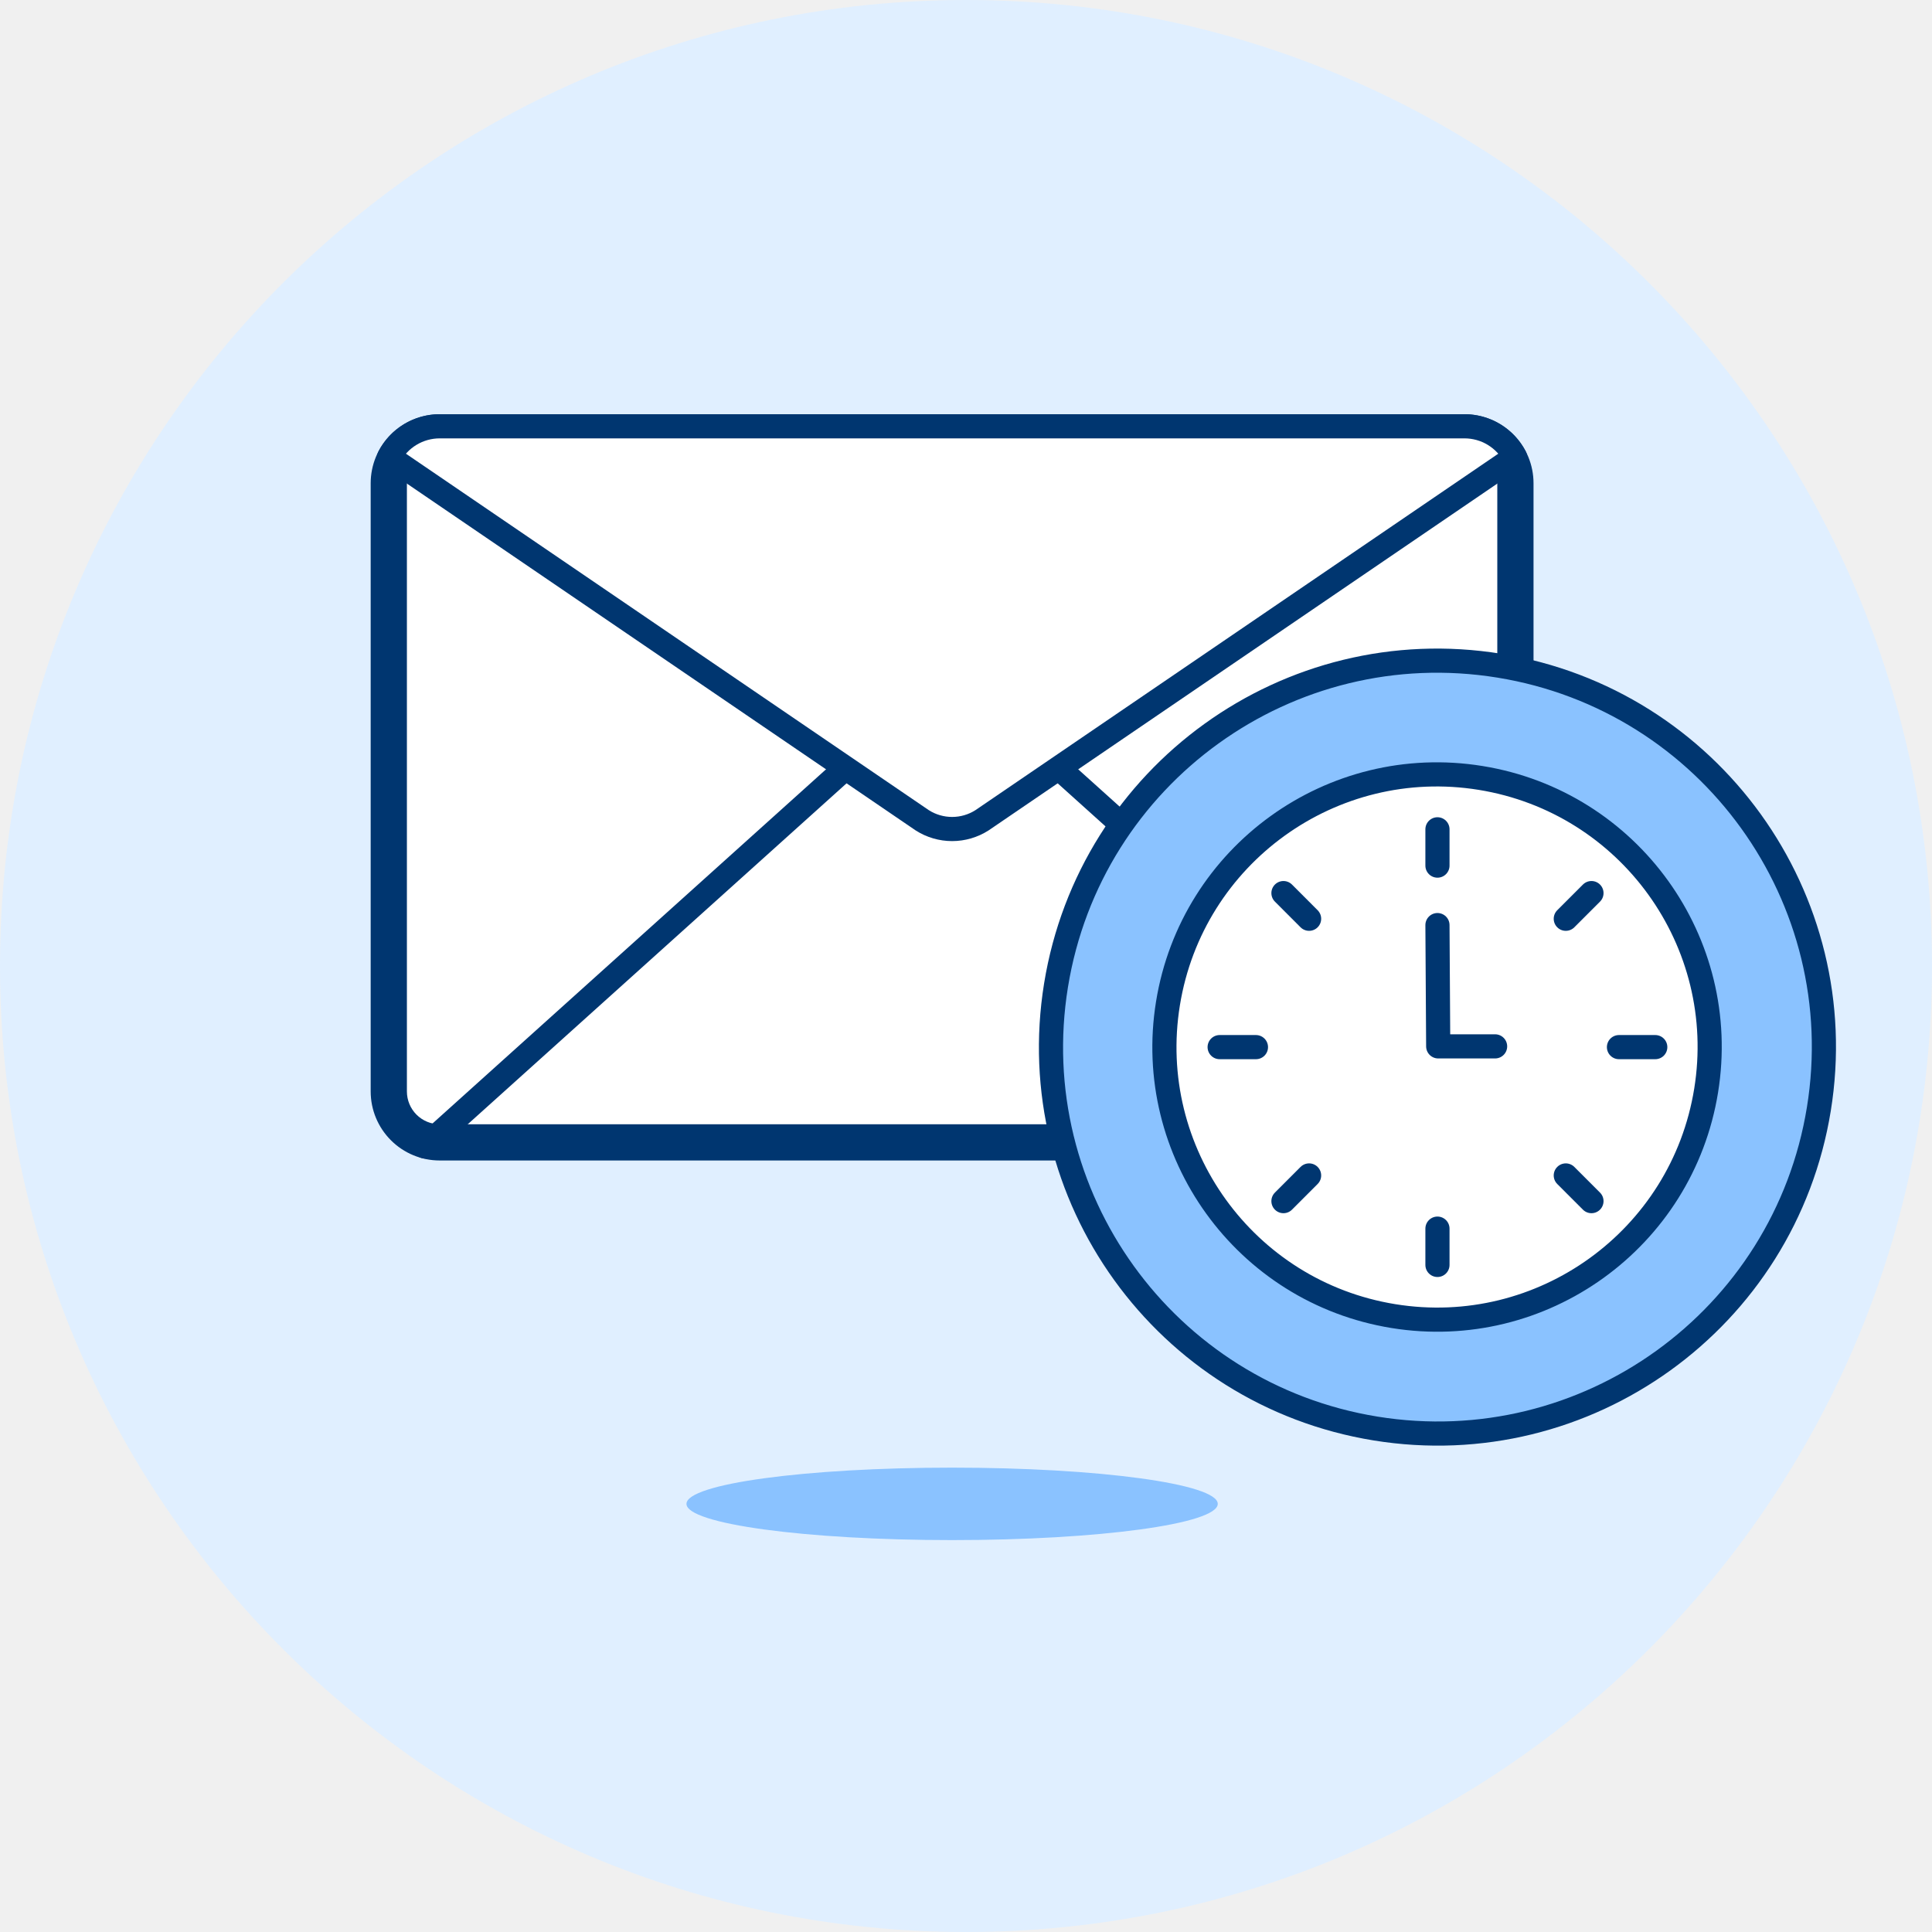
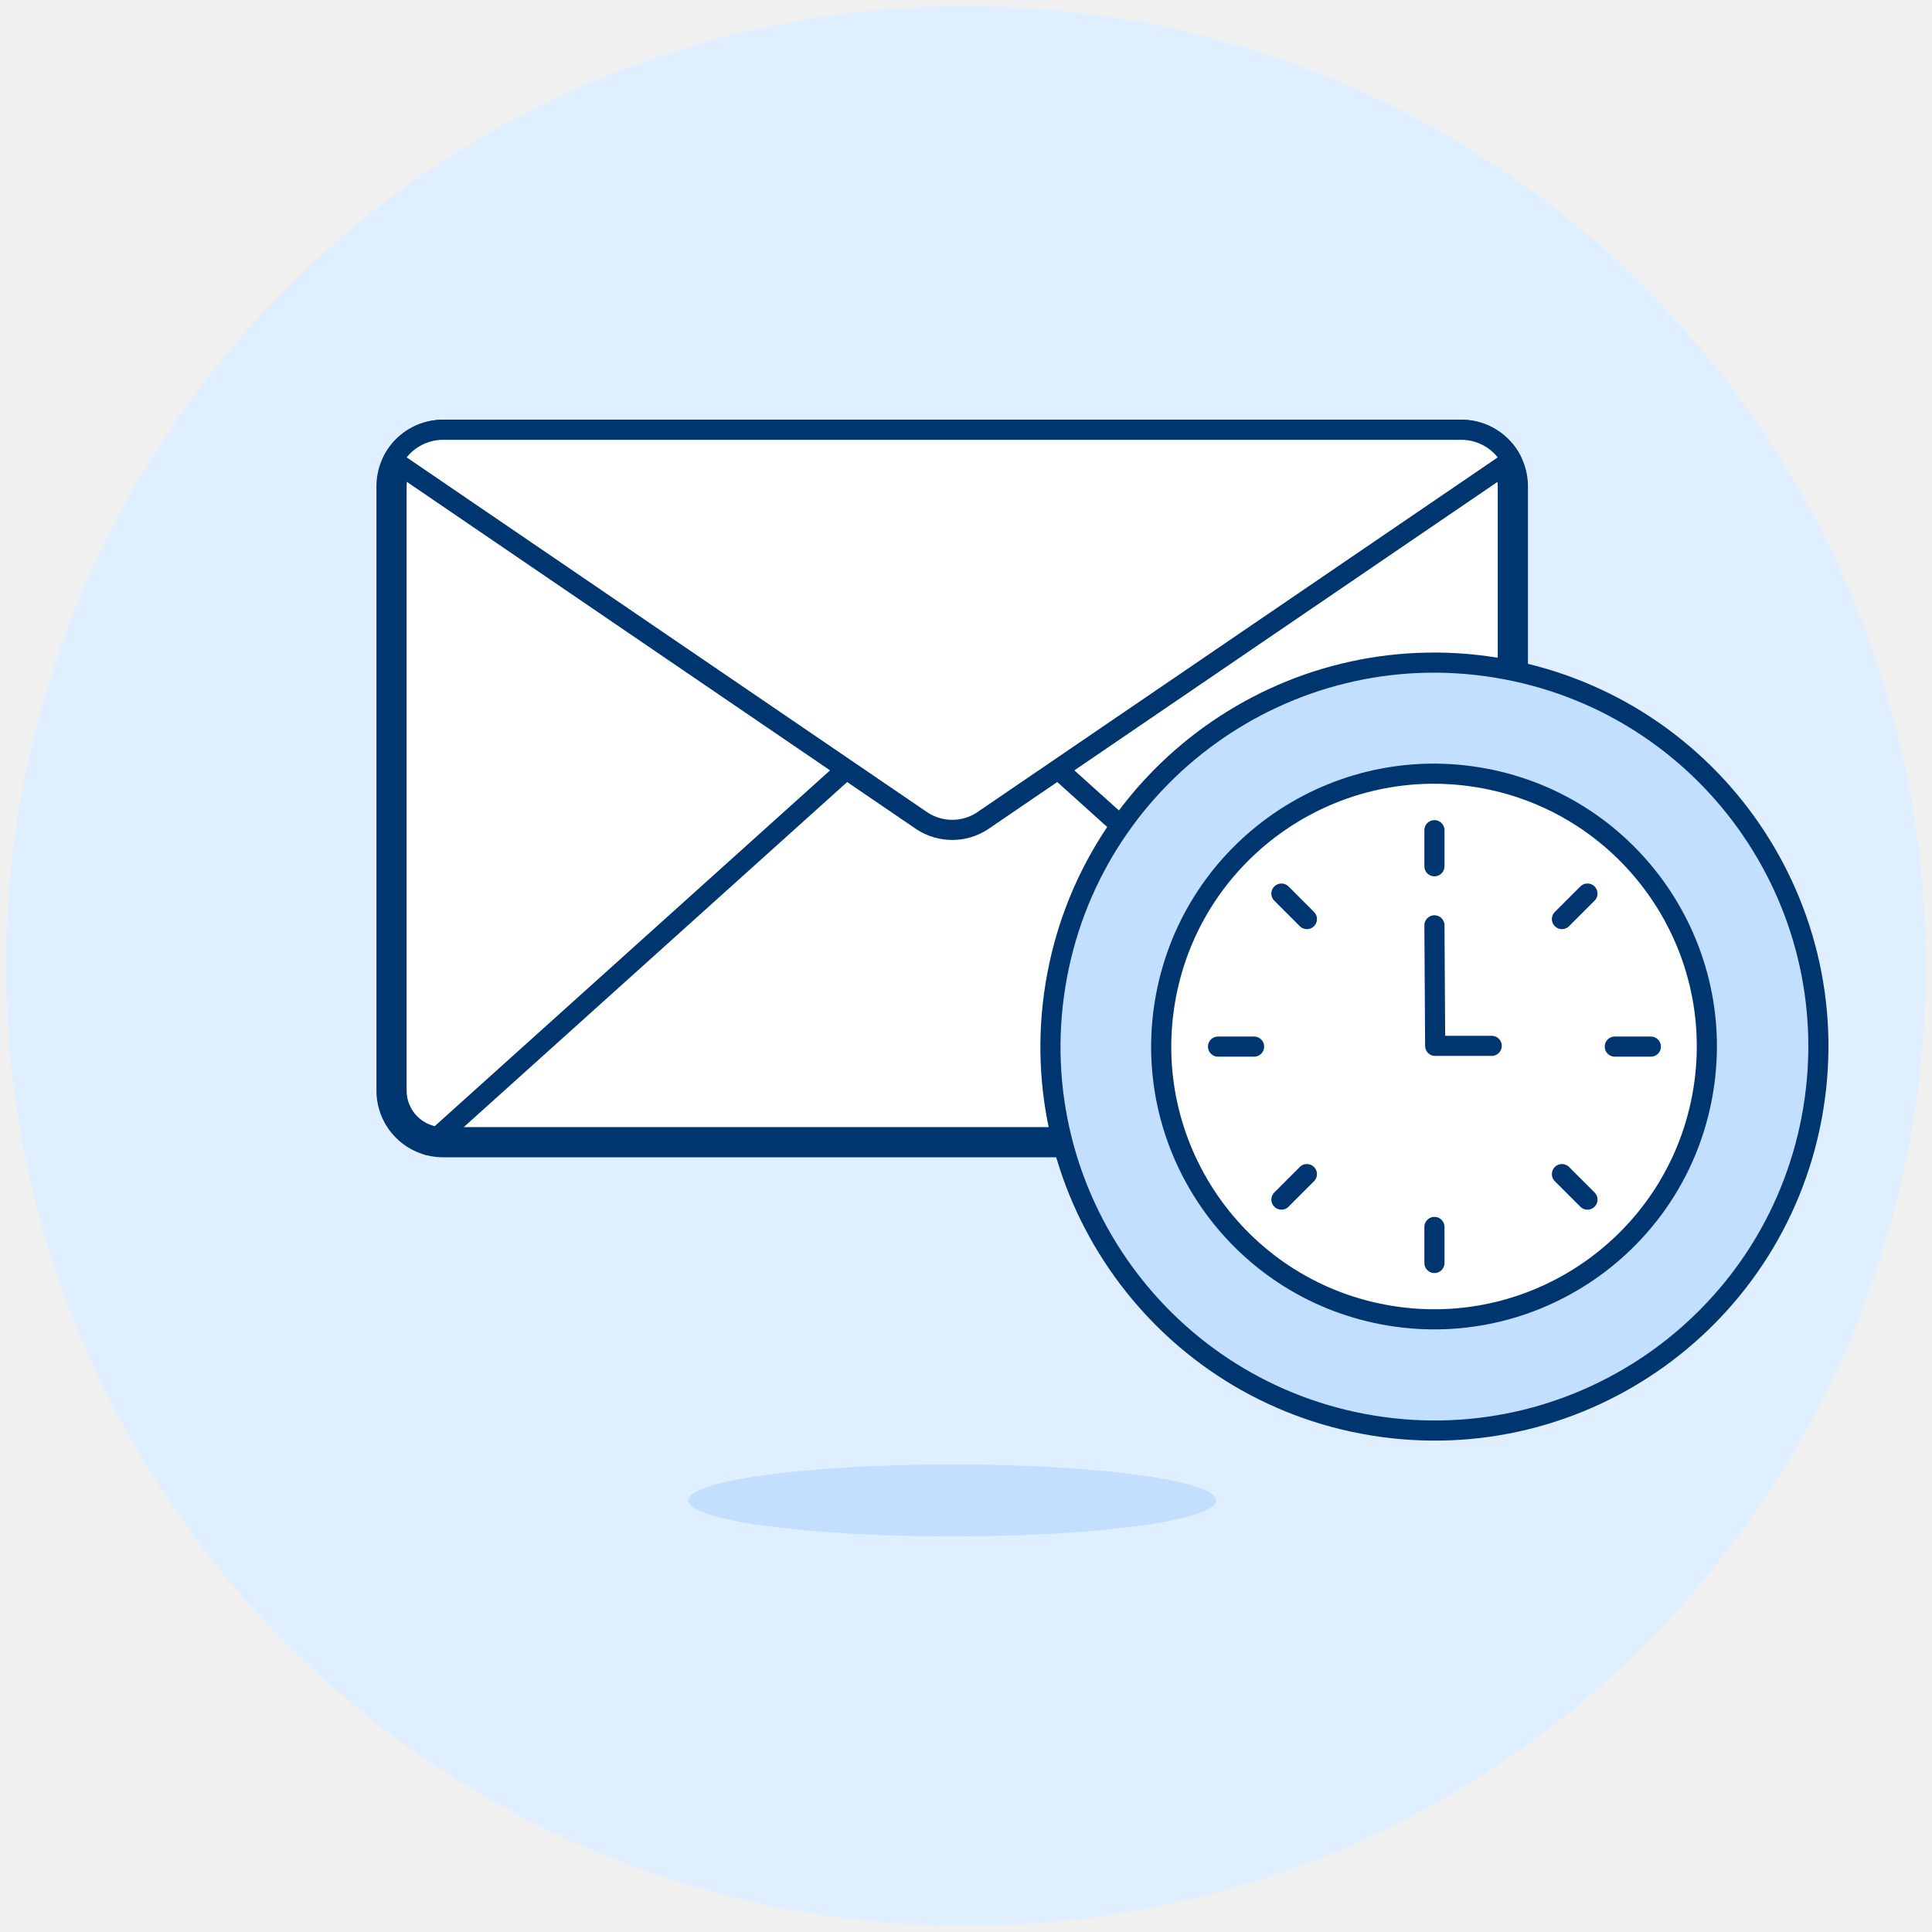
- <svg xmlns="http://www.w3.org/2000/svg" viewBox="0 0 80 80" fill="none">
-   <path d="M40 80C62.091 80 80 62.091 80 40C80 17.909 62.091 0 40 0C17.909 0 0 17.909 0 40C0 62.091 17.909 80 40 80Z" fill="#E0EFFF" />
-   <path d="M18.207 18.152H18.207H60.642L60.642 18.152C60.886 18.152 61.128 18.2 61.353 18.293C61.579 18.387 61.784 18.523 61.956 18.696C62.129 18.869 62.266 19.073 62.359 19.299C62.452 19.524 62.5 19.766 62.5 20.01V20.01V45.195C62.5 45.688 62.304 46.16 61.956 46.509C61.608 46.857 61.135 47.053 60.642 47.053H18.207C17.714 47.053 17.242 46.857 16.893 46.509C16.545 46.16 16.349 45.688 16.349 45.195V20.01L16.349 20.01C16.349 19.766 16.397 19.524 16.49 19.299C16.584 19.073 16.721 18.869 16.893 18.696C17.066 18.523 17.27 18.387 17.496 18.293C17.721 18.2 17.963 18.152 18.207 18.152Z" fill="white" stroke="#003670" />
-   <path d="M18.207 17.652H60.642C60.952 17.652 61.258 17.713 61.545 17.831C61.831 17.95 62.091 18.123 62.31 18.342C62.529 18.561 62.702 18.821 62.821 19.108C62.939 19.394 63 19.7 63 20.01V45.195C63 45.821 62.752 46.42 62.309 46.862C61.867 47.305 61.267 47.553 60.642 47.553H18.207C17.582 47.553 16.982 47.305 16.54 46.862C16.098 46.42 15.849 45.821 15.849 45.195V20.01C15.849 19.7 15.91 19.394 16.028 19.108C16.147 18.821 16.32 18.561 16.54 18.342C16.759 18.123 17.018 17.95 17.305 17.831C17.591 17.713 17.897 17.652 18.207 17.652V17.652Z" stroke="#003670" stroke-linecap="round" stroke-linejoin="round" />
-   <path d="M17.599 47.473L35.012 31.801" stroke="#003670" stroke-linecap="round" stroke-linejoin="round" />
-   <path d="M61.251 47.473L43.838 31.801" stroke="#003670" stroke-linecap="round" stroke-linejoin="round" />
-   <path d="M60.642 17.652H18.207C17.776 17.652 17.353 17.77 16.985 17.994C16.616 18.217 16.316 18.538 16.117 18.92L38.19 33.968C38.559 34.203 38.988 34.328 39.425 34.328C39.863 34.328 40.291 34.203 40.66 33.968L62.733 18.92C62.534 18.538 62.233 18.218 61.865 17.994C61.496 17.77 61.073 17.652 60.642 17.652Z" fill="white" stroke="#003670" stroke-linecap="round" stroke-linejoin="round" />
-   <path d="M50.425 62.272C50.425 61.444 45.5 60.772 39.425 60.772C33.35 60.772 28.425 61.444 28.425 62.272C28.425 63.1 33.35 63.772 39.425 63.772C45.5 63.772 50.425 63.1 50.425 62.272Z" fill="#8AC2FF" />
-   <path d="M75.315 45.921C76.731 37.199 70.807 28.98 62.084 27.565C53.362 26.15 45.144 32.073 43.728 40.796C42.313 49.518 48.236 57.736 56.959 59.152C65.681 60.567 73.9 54.644 75.315 45.921Z" fill="#8AC2FF" stroke="#003670" stroke-linejoin="round" />
-   <path d="M61.311 32.213C67.465 33.211 71.645 39.008 70.647 45.161C69.65 51.315 63.852 55.495 57.699 54.497C51.545 53.5 47.365 47.703 48.363 41.549C49.36 35.395 55.157 31.215 61.311 32.213Z" fill="white" stroke="#003670" />
-   <path d="M59.522 38.306L59.553 43.328H61.909" stroke="#003670" stroke-linecap="round" stroke-linejoin="round" />
-   <path d="M59.522 52.378V50.875" stroke="#003670" stroke-linecap="round" stroke-linejoin="round" />
-   <path d="M59.522 34.34V35.843" stroke="#003670" stroke-linecap="round" stroke-linejoin="round" />
-   <path d="M65.899 36.981L64.836 38.044" stroke="#003670" stroke-linecap="round" stroke-linejoin="round" />
-   <path d="M68.541 43.359H67.038" stroke="#003670" stroke-linecap="round" stroke-linejoin="round" />
-   <path d="M65.899 49.736L64.836 48.673" stroke="#003670" stroke-linecap="round" stroke-linejoin="round" />
-   <path d="M53.145 49.736L54.207 48.673" stroke="#003670" stroke-linecap="round" stroke-linejoin="round" />
-   <path d="M50.503 43.359H52.006" stroke="#003670" stroke-linecap="round" stroke-linejoin="round" />
-   <path d="M53.145 36.981L54.207 38.044" stroke="#003670" stroke-linecap="round" stroke-linejoin="round" />
+ <svg xmlns="http://www.w3.org/2000/svg" viewBox="0 0 96 96" fill="none">
+   <path d="M48 95.692C74.34 95.692 95.692 74.34 95.692 48C95.692 21.66 74.34 0.308 48 0.308C21.66 0.308 0.308 21.66 0.308 48C0.308 74.34 21.66 95.692 48 95.692Z" fill="#E0EFFF" />
+   <path d="M22.016 21.854H22.016L72.612 21.854L72.612 21.854C72.915 21.854 73.216 21.914 73.496 22.03C73.777 22.146 74.032 22.316 74.246 22.531C74.461 22.746 74.631 23 74.747 23.281L75.209 23.09L74.747 23.281C74.864 23.561 74.923 23.862 74.923 24.166V24.166V54.194C74.923 54.807 74.68 55.395 74.246 55.828C73.813 56.262 73.225 56.505 72.612 56.505H22.016C21.403 56.505 20.815 56.262 20.382 55.828C19.948 55.395 19.705 54.807 19.705 54.194L19.705 24.166L19.705 24.166C19.704 23.862 19.764 23.561 19.88 23.281C19.996 23 20.167 22.746 20.381 22.531C20.596 22.316 20.851 22.146 21.131 22.03C21.412 21.914 21.712 21.854 22.016 21.854Z" fill="white" stroke="#003670" />
+   <path d="M22.016 21.354H72.612C72.981 21.354 73.347 21.427 73.688 21.568C74.029 21.709 74.339 21.916 74.6 22.177C74.861 22.439 75.068 22.748 75.209 23.09C75.351 23.431 75.423 23.797 75.423 24.166V54.194C75.423 54.94 75.127 55.655 74.6 56.182C74.072 56.709 73.357 57.005 72.612 57.005H22.016C21.27 57.005 20.555 56.709 20.028 56.182C19.501 55.655 19.205 54.94 19.205 54.194V24.166C19.204 23.797 19.277 23.431 19.418 23.09C19.559 22.748 19.767 22.439 20.028 22.177C20.289 21.916 20.599 21.709 20.94 21.568C21.281 21.427 21.647 21.354 22.016 21.354V21.354Z" stroke="#003670" stroke-linecap="round" stroke-linejoin="round" />
+   <path d="M21.291 56.91L42.053 38.224" stroke="#003670" stroke-linecap="round" stroke-linejoin="round" />
+   <path d="M73.338 56.91L52.576 38.224" stroke="#003670" stroke-linecap="round" stroke-linejoin="round" />
+   <path d="M72.612 21.354H22.016C21.502 21.354 20.998 21.495 20.559 21.762C20.119 22.028 19.762 22.41 19.524 22.866L45.842 40.808C46.282 41.088 46.793 41.237 47.315 41.237C47.836 41.237 48.347 41.088 48.787 40.808L75.105 22.866C74.867 22.41 74.509 22.029 74.069 21.762C73.63 21.495 73.126 21.354 72.612 21.354Z" fill="white" stroke="#003670" stroke-linecap="round" stroke-linejoin="round" />
+   <path d="M60.43 74.555C60.43 73.568 54.558 72.767 47.314 72.767C40.071 72.767 34.199 73.568 34.199 74.555C34.199 75.542 40.071 76.344 47.314 76.344C54.558 76.344 60.43 75.542 60.43 74.555Z" fill="#C2DFFF" />
+   <path d="M90.106 55.06C91.794 44.66 84.731 34.861 74.332 33.174C63.932 31.486 54.133 38.549 52.445 48.949C50.758 59.348 57.82 69.147 68.22 70.835C78.62 72.522 88.419 65.46 90.106 55.06Z" fill="#C2DFFF" stroke="#003670" stroke-linejoin="round" />
+   <path d="M73.425 38.621C80.814 39.819 85.834 46.78 84.636 54.169C83.438 61.559 76.476 66.578 69.087 65.38C61.697 64.182 56.678 57.221 57.876 49.831C59.074 42.442 66.035 37.423 73.425 38.621Z" fill="white" stroke="#003670" />
+   <path d="M71.276 45.98L71.313 51.968H74.122" stroke="#003670" stroke-linecap="round" stroke-linejoin="round" />
+   <path d="M71.276 62.758V60.966" stroke="#003670" stroke-linecap="round" stroke-linejoin="round" />
+   <path d="M71.276 41.252V43.044" stroke="#003670" stroke-linecap="round" stroke-linejoin="round" />
+   <path d="M78.88 44.401L77.612 45.668" stroke="#003670" stroke-linecap="round" stroke-linejoin="round" />
+   <path d="M82.03 52.005H80.238" stroke="#003670" stroke-linecap="round" stroke-linejoin="round" />
+   <path d="M78.88 59.608L77.612 58.341" stroke="#003670" stroke-linecap="round" stroke-linejoin="round" />
+   <path d="M63.673 59.608L64.939 58.341" stroke="#003670" stroke-linecap="round" stroke-linejoin="round" />
+   <path d="M60.523 52.005H62.315" stroke="#003670" stroke-linecap="round" stroke-linejoin="round" />
+   <path d="M63.673 44.401L64.939 45.668" stroke="#003670" stroke-linecap="round" stroke-linejoin="round" />
</svg>
